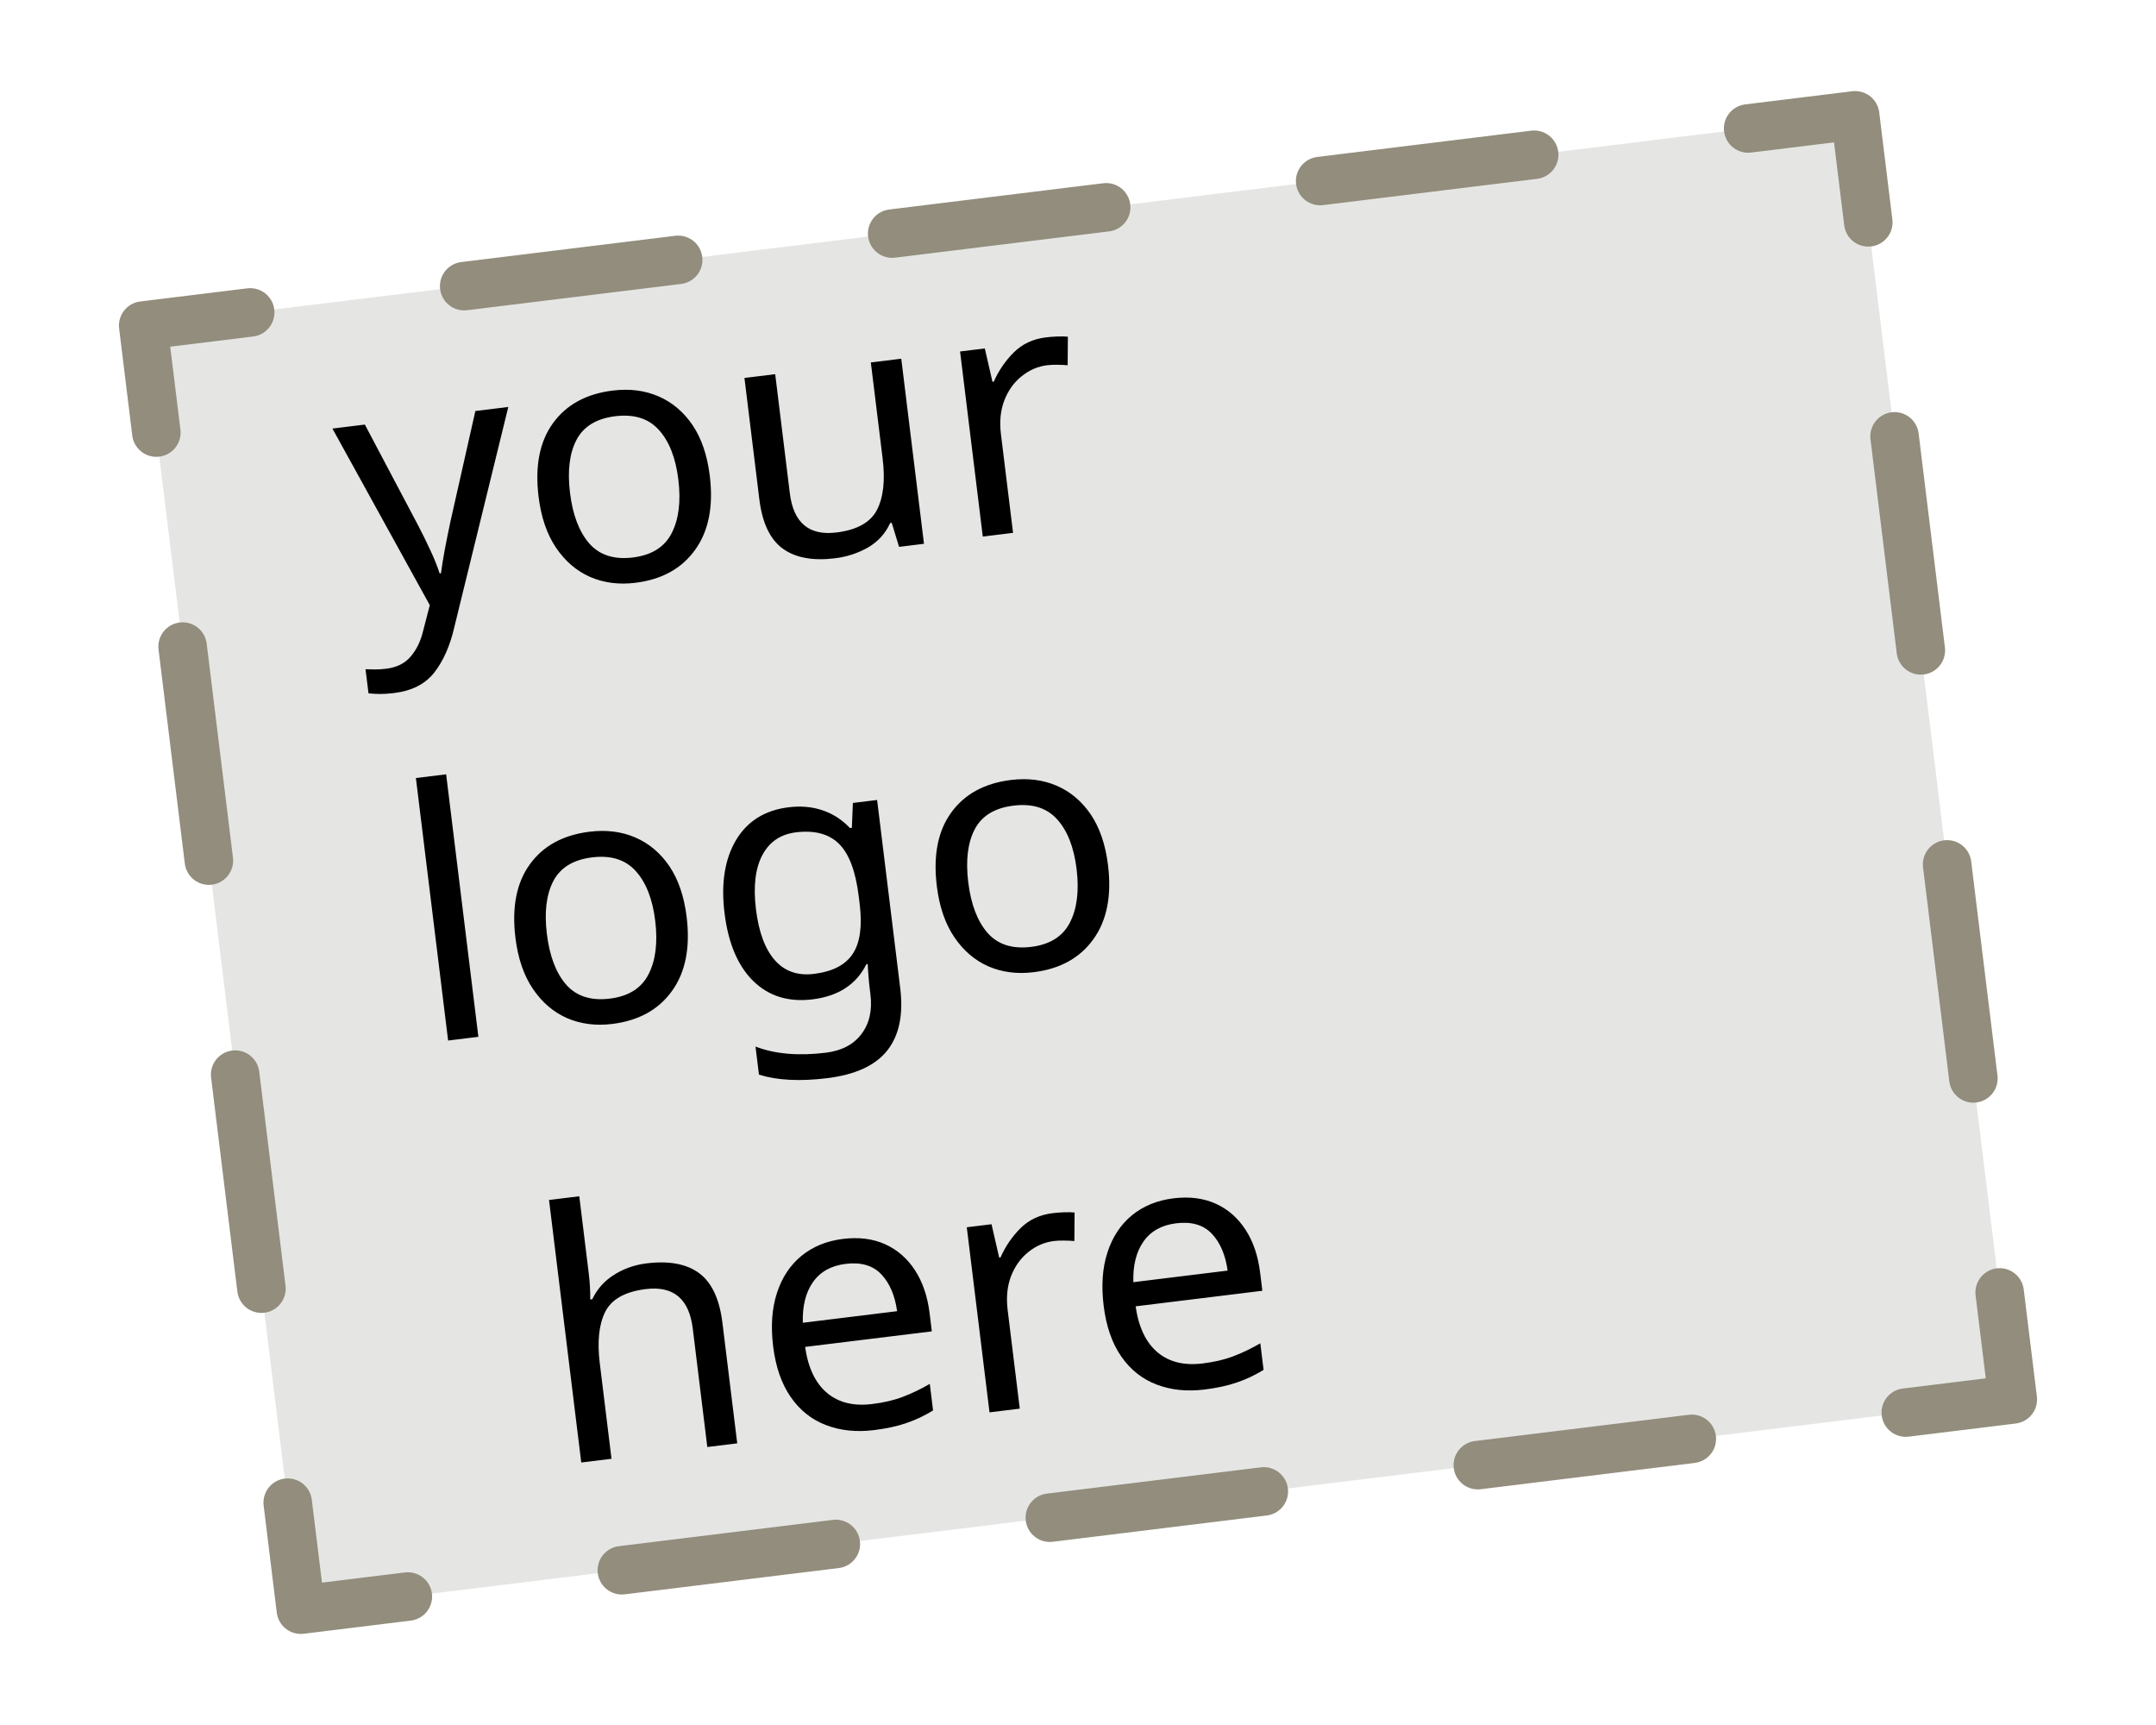
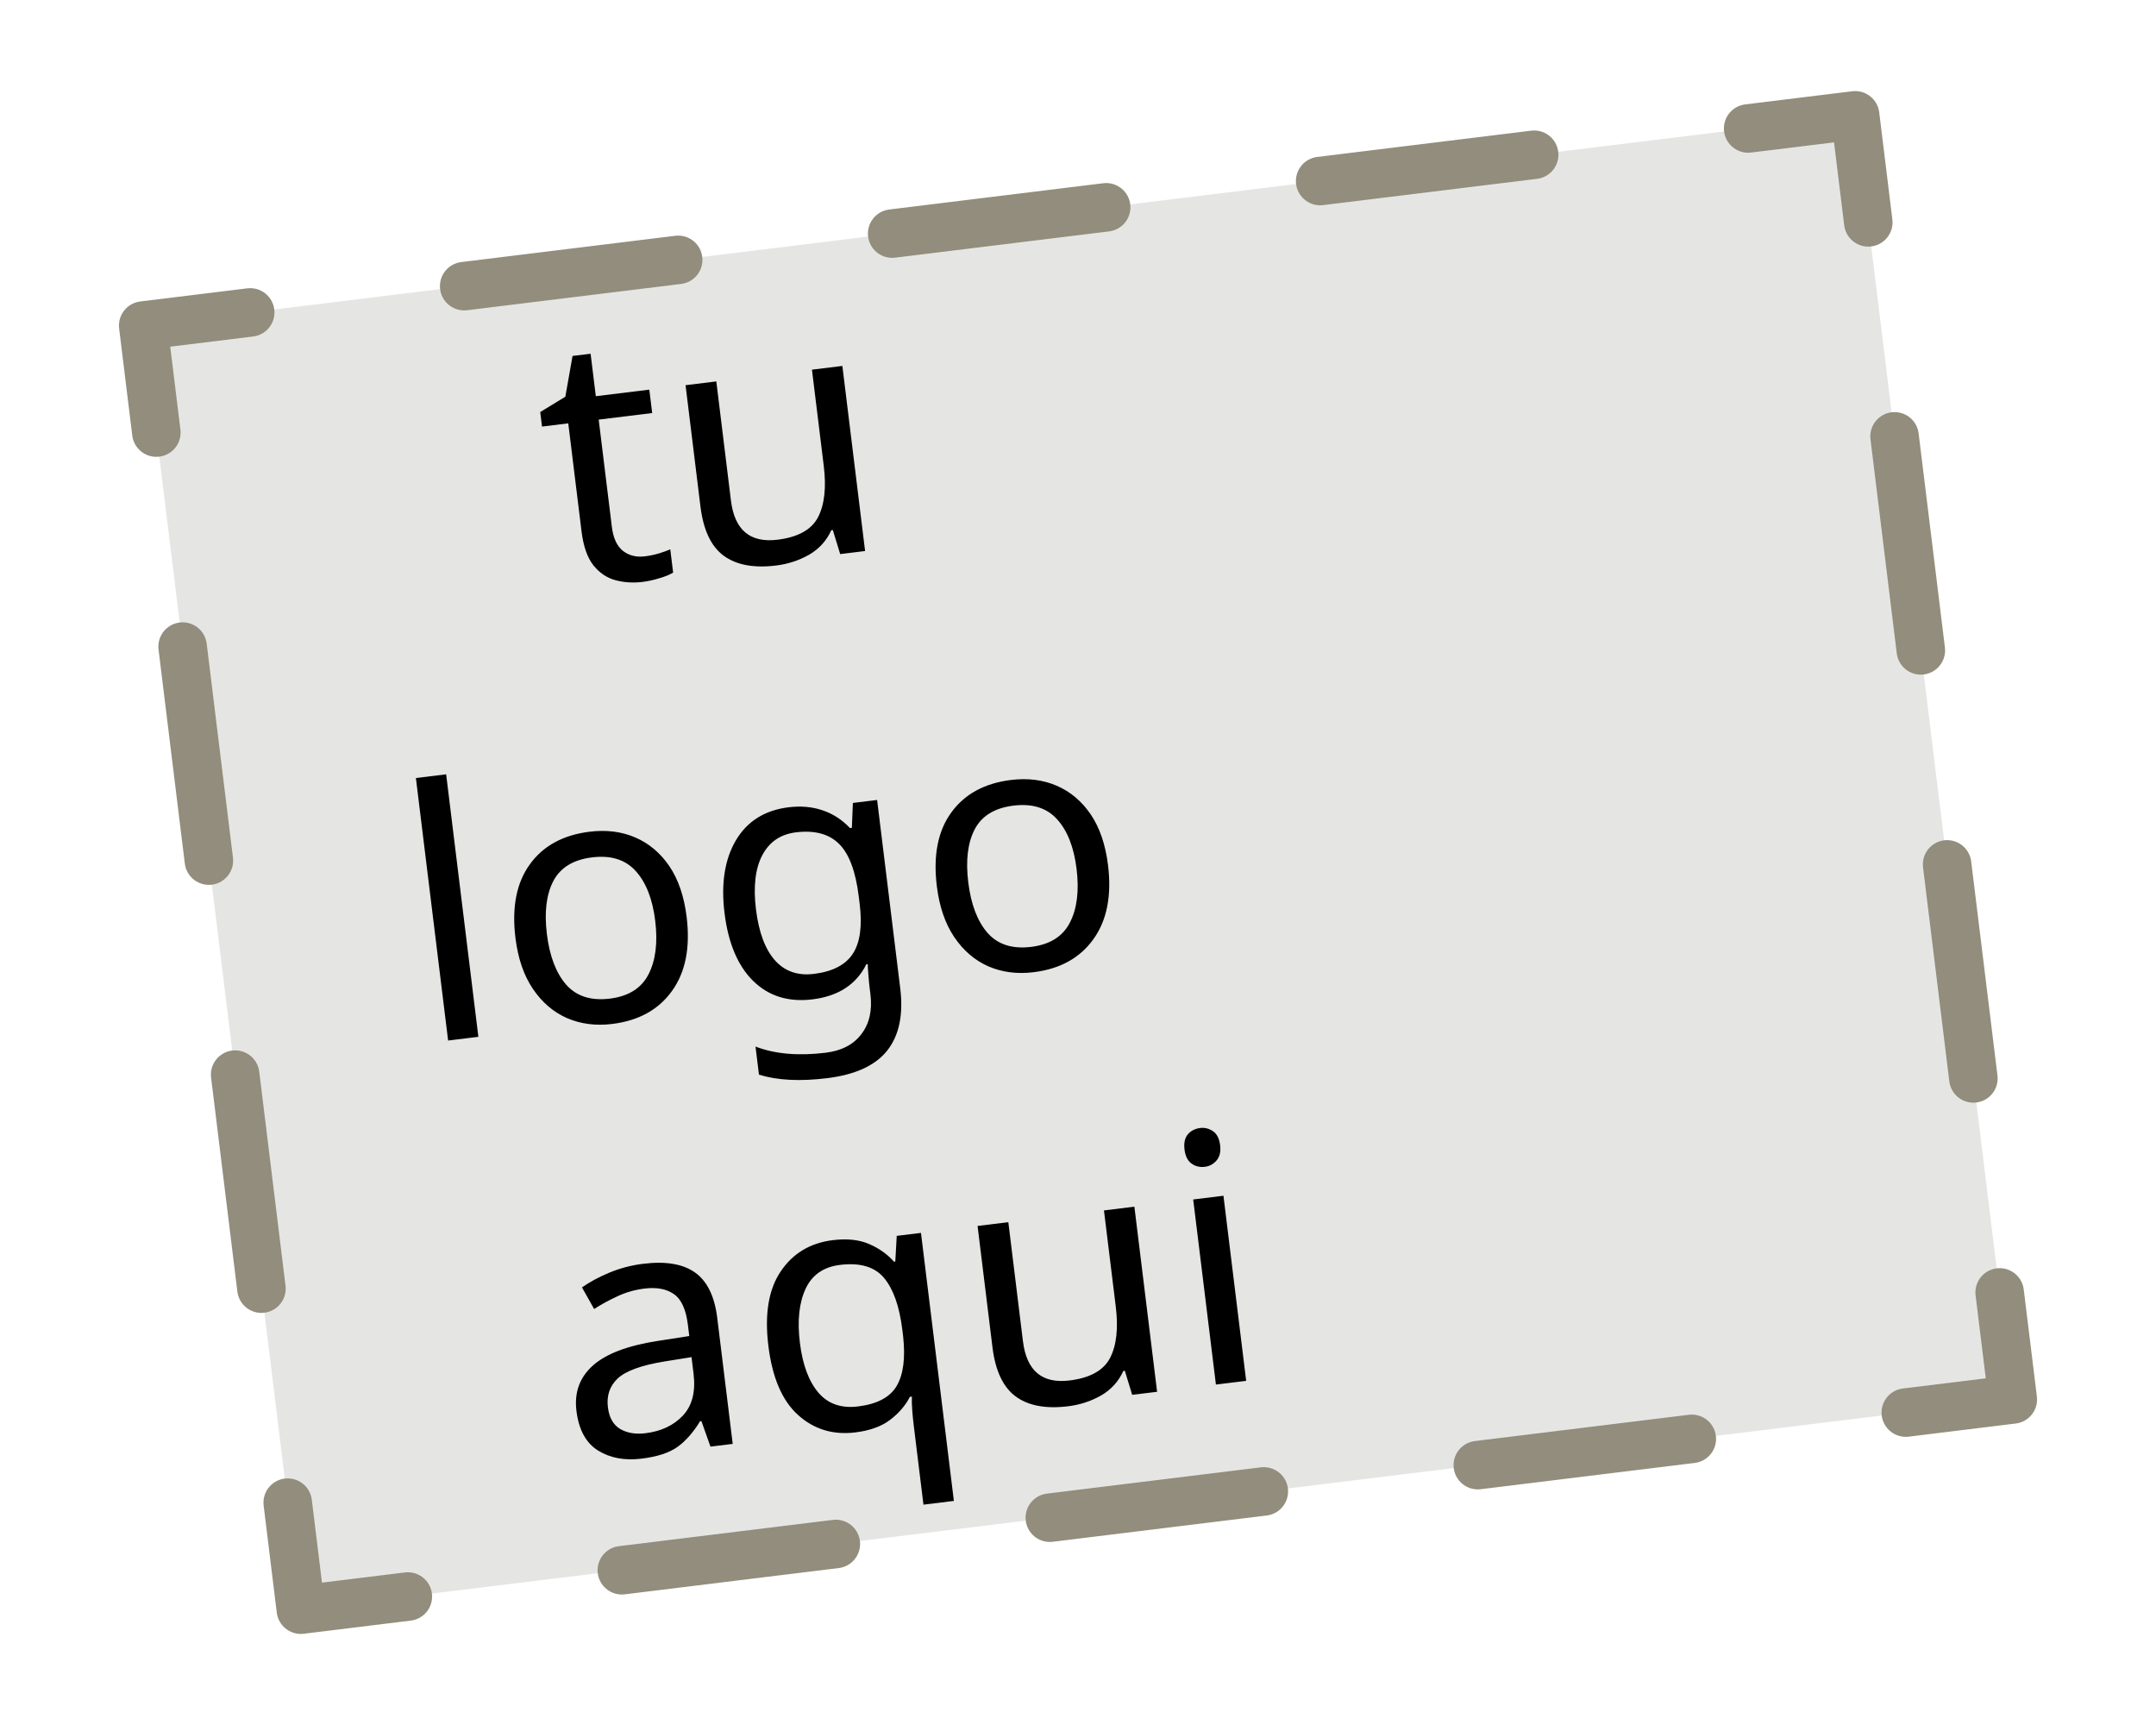
<svg xmlns="http://www.w3.org/2000/svg" version="1.1" id="svg" width="200" height="160">
  <g id="layer" transform="rotate(-7, 100, 80)">
    <rect id="rect" x="20" y="20" width="160" height="120" style="fill:#e5e6e4;fill-opacity:1;stroke:#928d7c;stroke-width:4.5;stroke-linejoin:round;stroke-linecap:round;stroke-opacity:1;stroke-dasharray:20;stroke-dashoffset:10" />
    <text xml:space="preserve" id="text3911" x="100.237" y="48.919" style="font-size:32.28px;font-style:normal;font-weight:normal;text-align:center;line-height:125%;letter-spacing:0px;word-spacing:0px;text-anchor:middle;fill:#000000;fill-opacity:1;stroke:none;font-family:Sans">
-       <tspan id="tspan1" x="100.237" y="48.919">your</tspan>
+       <tspan id="tspan1" x="100.237" y="48.919">tu</tspan>
      <tspan id="tspan2" x="100.237" y="89.27">logo</tspan>
-       <tspan id="tspan3" x="100.237" y="129.62">here</tspan>
+       <tspan id="tspan3" x="100.237" y="129.62">aqui</tspan>
    </text>
  </g>
</svg>
